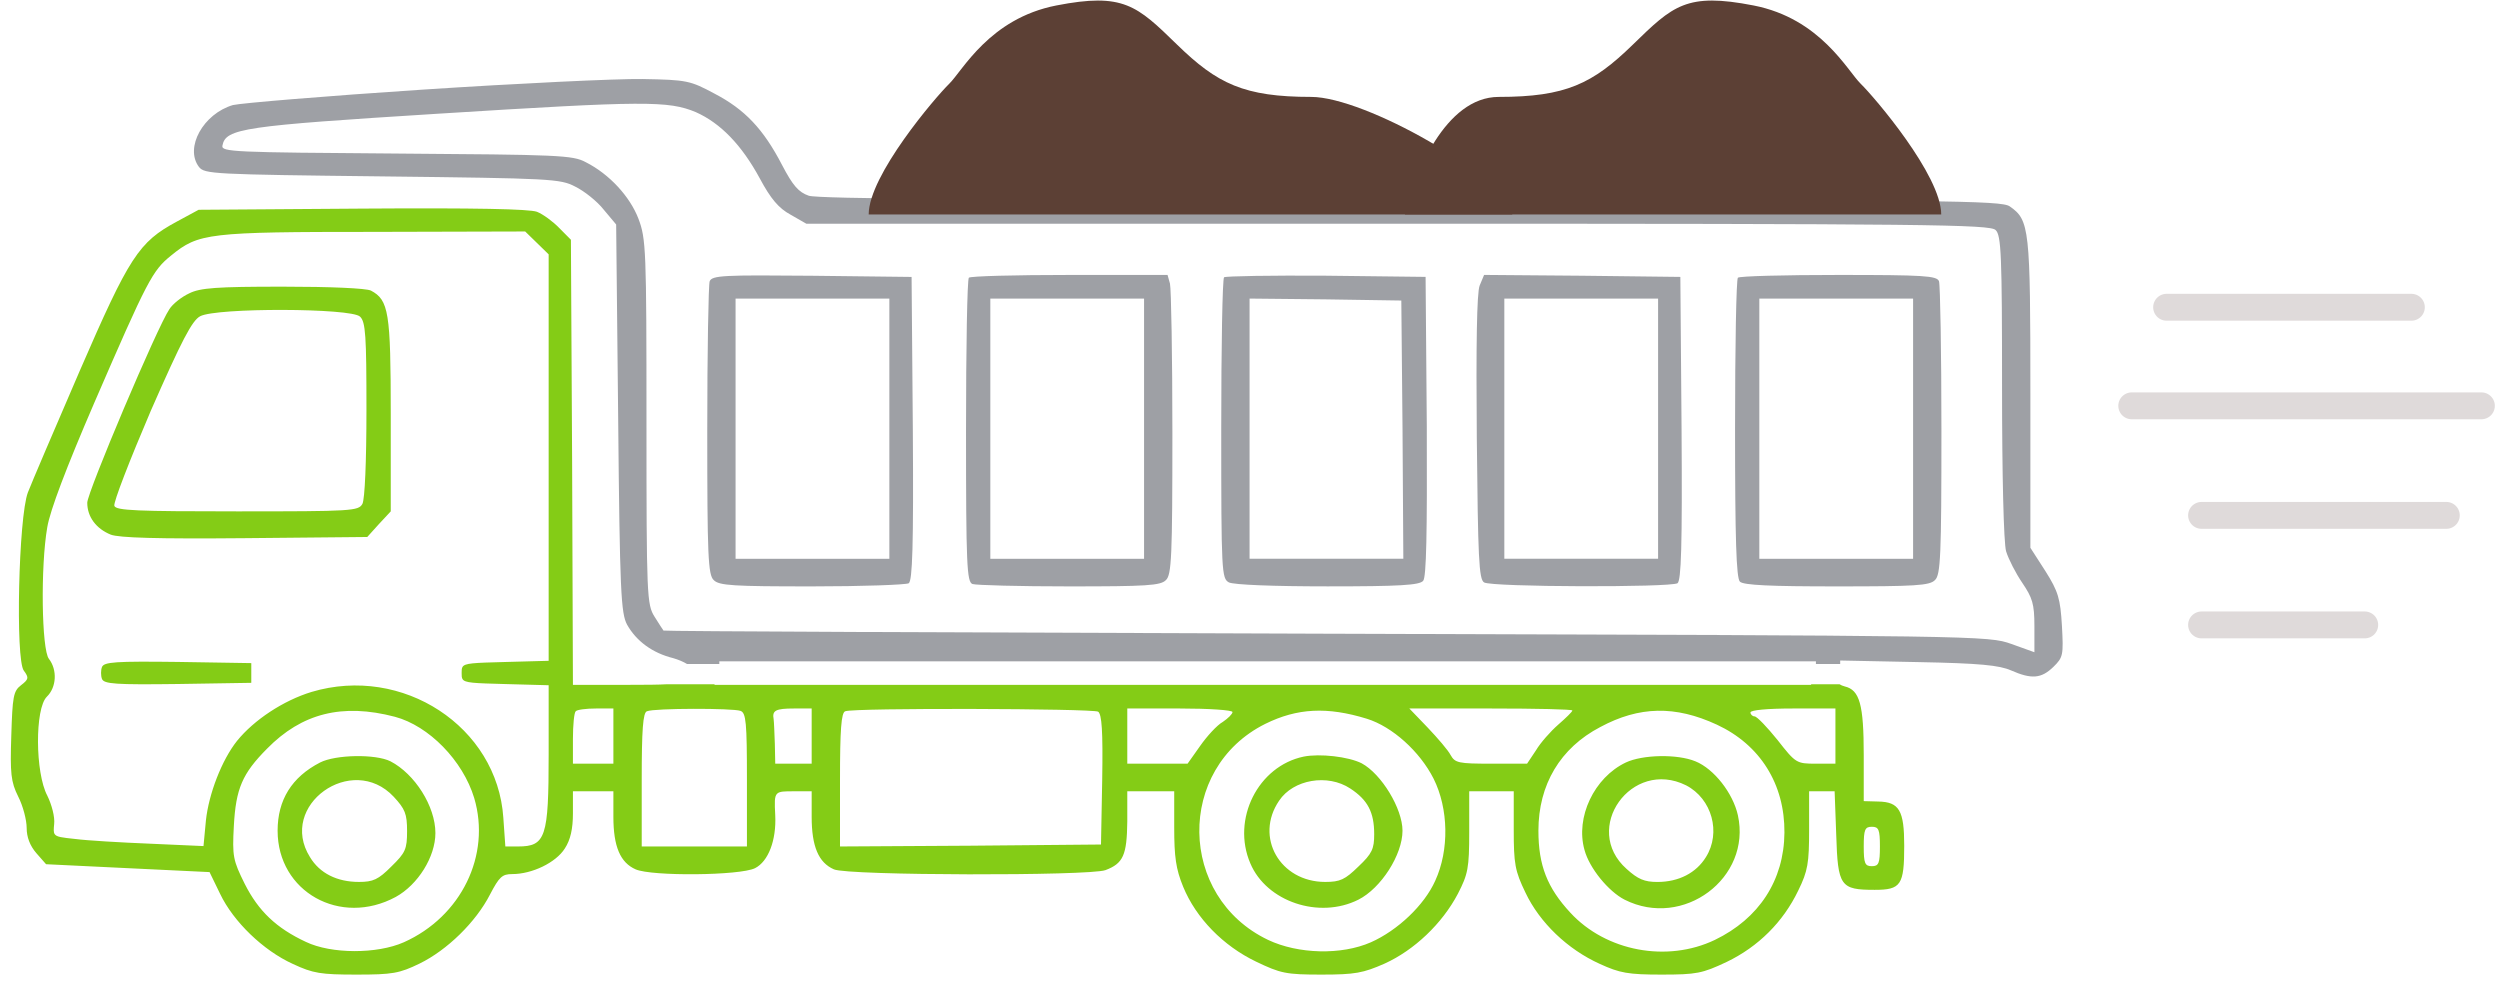
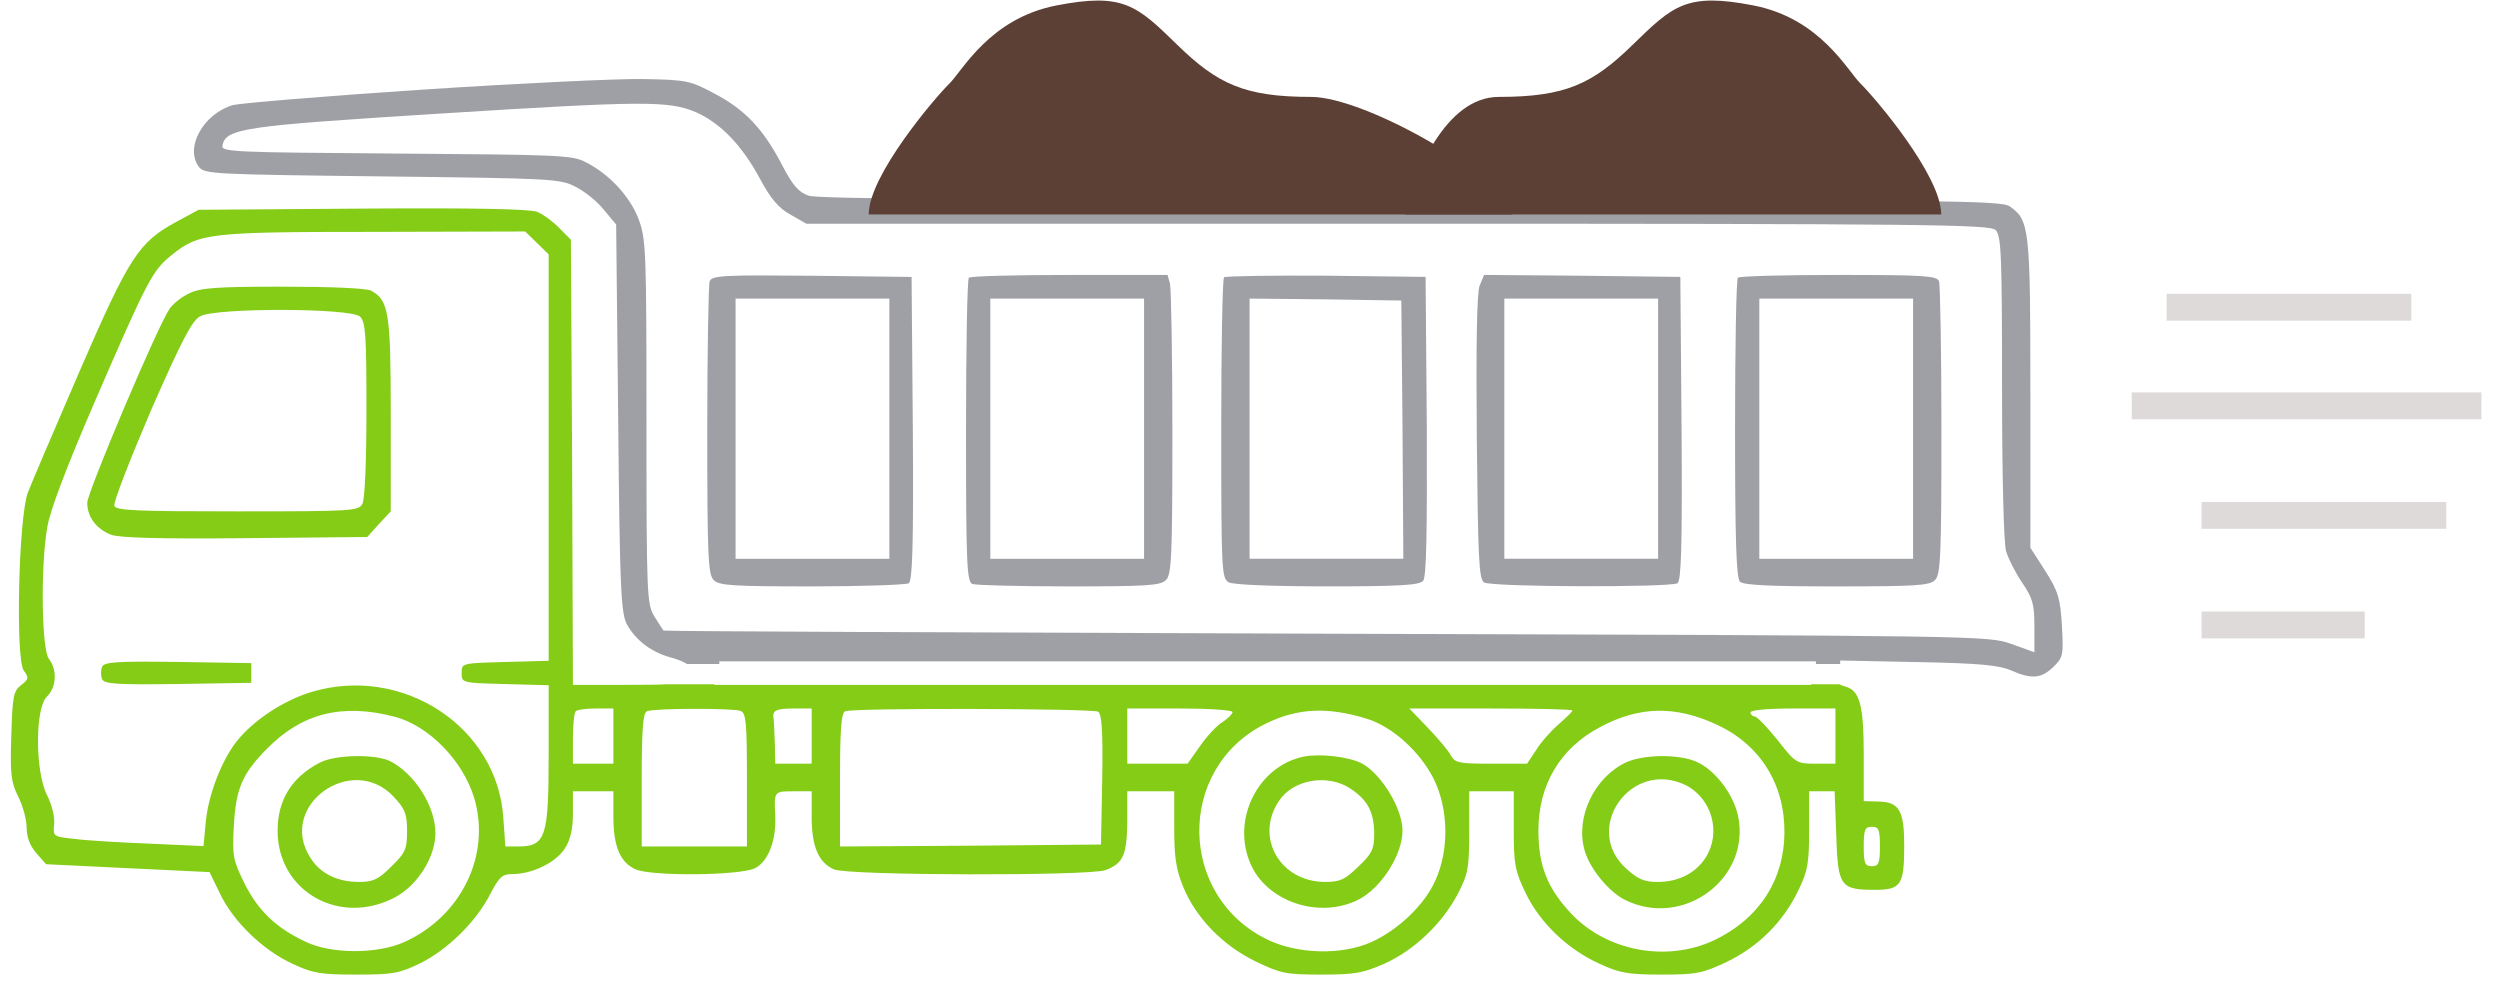
<svg xmlns="http://www.w3.org/2000/svg" width="93" height="37" viewBox="0 0 93 37" fill="none">
  <path fill-rule="evenodd" clip-rule="evenodd" d="M68.431 25.454H67.374V25.476H46.978H26.581V25.454H24.815C24.486 25.473 24.03 25.476 23.405 25.476H21.313L21.283 17.205L21.238 8.919L20.801 8.479C20.575 8.244 20.199 7.966 19.973 7.878C19.687 7.775 17.7 7.731 13.47 7.76L7.389 7.804L6.576 8.244C5.161 9.007 4.815 9.535 2.963 13.803C2.045 15.929 1.172 17.968 1.037 18.32C0.691 19.229 0.57 24.538 0.886 24.948C1.082 25.212 1.067 25.271 0.781 25.491C0.495 25.711 0.465 25.916 0.42 27.368C0.374 28.776 0.405 29.084 0.675 29.627C0.856 29.979 0.992 30.506 0.992 30.8C0.992 31.137 1.112 31.46 1.353 31.738L1.714 32.149L4.755 32.296L7.795 32.442L8.187 33.249C8.684 34.29 9.797 35.361 10.896 35.859C11.649 36.211 11.935 36.255 13.26 36.255C14.599 36.255 14.855 36.211 15.608 35.845C16.631 35.346 17.7 34.305 18.227 33.278C18.573 32.618 18.679 32.516 19.055 32.516C19.793 32.516 20.681 32.09 21.012 31.562C21.223 31.24 21.313 30.829 21.313 30.257V29.436H22.066H22.818V30.389C22.818 31.489 23.074 32.09 23.646 32.34C24.248 32.604 27.53 32.574 28.087 32.296C28.583 32.046 28.884 31.254 28.839 30.331C28.815 29.852 28.804 29.629 28.909 29.526C29.001 29.436 29.181 29.436 29.517 29.436H30.194V30.389C30.194 31.489 30.45 32.09 31.022 32.34C31.534 32.574 40.52 32.589 41.122 32.369C41.785 32.12 41.92 31.812 41.935 30.565V29.436H42.808H43.681V30.785C43.681 31.87 43.742 32.325 44.013 32.985C44.494 34.158 45.503 35.185 46.722 35.771C47.64 36.211 47.836 36.255 49.16 36.255C50.41 36.255 50.711 36.197 51.509 35.845C52.608 35.346 53.646 34.364 54.233 33.249C54.61 32.516 54.655 32.296 54.655 30.946V29.436H55.483H56.311V30.858C56.311 32.134 56.356 32.398 56.747 33.205C57.274 34.319 58.313 35.317 59.517 35.859C60.254 36.197 60.571 36.255 61.805 36.255C63.114 36.255 63.325 36.211 64.228 35.786C65.418 35.214 66.336 34.29 66.893 33.132C67.254 32.398 67.299 32.105 67.299 30.858V29.436H67.781H68.248L68.308 31.064C68.368 32.97 68.458 33.102 69.738 33.102C70.716 33.102 70.837 32.926 70.837 31.46C70.837 30.154 70.656 29.832 69.873 29.817L69.331 29.802V28.087C69.331 26.209 69.181 25.667 68.624 25.535C68.544 25.513 68.481 25.488 68.431 25.454ZM20.41 9.462L19.973 9.036L19.537 8.611L13.907 8.626C7.735 8.626 7.389 8.67 6.365 9.506C5.673 10.063 5.492 10.4 3.505 14.99C2.467 17.396 1.865 18.979 1.759 19.61C1.503 21.077 1.549 24.171 1.819 24.508C2.136 24.919 2.105 25.564 1.744 25.916C1.293 26.356 1.308 28.747 1.759 29.597C1.925 29.934 2.045 30.389 2.015 30.653C1.997 30.844 1.986 30.957 2.035 31.03C2.106 31.137 2.306 31.158 2.798 31.21C3.249 31.269 4.514 31.342 5.598 31.386L7.57 31.474L7.66 30.521C7.765 29.538 8.247 28.277 8.819 27.559C9.451 26.781 10.535 26.063 11.589 25.74C14.976 24.728 18.498 27.031 18.724 30.419L18.799 31.489H19.266C20.304 31.489 20.41 31.152 20.41 28.057V25.491L18.799 25.447C17.61 25.415 17.291 25.406 17.205 25.26C17.173 25.207 17.173 25.135 17.173 25.036C17.173 24.938 17.173 24.866 17.205 24.812C17.291 24.666 17.61 24.658 18.799 24.626L20.41 24.582V17.029V9.462ZM17.64 29.685C17.218 28.292 15.954 27.001 14.69 26.664C12.733 26.151 11.227 26.532 9.933 27.852C9.015 28.776 8.774 29.333 8.699 30.726C8.638 31.856 8.668 32.002 9.105 32.882C9.617 33.894 10.279 34.525 11.378 35.038C12.326 35.493 14.027 35.493 15.021 35.053C17.158 34.099 18.272 31.812 17.64 29.685ZM22.818 28.409V27.383V26.356H22.171C21.81 26.356 21.463 26.4 21.418 26.459C21.358 26.503 21.313 26.972 21.313 27.485V28.409H22.066H22.818ZM27.786 29.011C27.786 26.884 27.755 26.517 27.545 26.444C27.259 26.341 24.338 26.341 24.067 26.459C23.917 26.503 23.872 27.163 23.872 29.011V31.489H25.829H27.786V29.011ZM30.194 28.409V27.383V26.356H29.532C28.854 26.356 28.719 26.43 28.779 26.752C28.794 26.855 28.809 27.265 28.824 27.676L28.839 28.409H29.517H30.194ZM41.002 29.011C41.032 27.177 40.987 26.576 40.851 26.474C40.641 26.356 31.759 26.327 31.443 26.459C31.293 26.503 31.248 27.163 31.248 29.011V31.489L36.11 31.46L40.957 31.416L41.002 29.011ZM45.488 26.855C45.683 26.723 45.849 26.561 45.849 26.488C45.849 26.415 44.976 26.356 43.892 26.356H41.935V27.383V28.409H43.064H44.178L44.645 27.749C44.901 27.383 45.277 26.972 45.488 26.855ZM53.33 28.967C52.818 27.955 51.795 27.031 50.846 26.737C49.371 26.283 48.257 26.341 47.068 26.928C43.742 28.585 43.817 33.366 47.174 34.965C48.288 35.493 49.898 35.537 50.997 35.053C51.99 34.613 52.984 33.674 53.39 32.765C53.917 31.621 53.887 30.081 53.33 28.967ZM57.966 26.957C58.252 26.708 58.493 26.474 58.493 26.43C58.493 26.386 57.123 26.356 55.468 26.356H52.427L53.104 27.06C53.481 27.456 53.872 27.911 53.962 28.087C54.128 28.38 54.248 28.409 55.483 28.409H56.807L57.139 27.911C57.304 27.632 57.68 27.207 57.966 26.957ZM66.381 30.976C66.396 29.172 65.478 27.705 63.867 26.957C62.317 26.239 60.977 26.268 59.532 27.045C58.042 27.823 57.229 29.187 57.229 30.902C57.229 32.193 57.56 33.029 58.418 33.953C59.743 35.39 62.016 35.815 63.792 34.965C65.433 34.173 66.366 32.75 66.381 30.976ZM68.278 28.409V27.383V26.356H66.697C65.749 26.356 65.117 26.415 65.117 26.503C65.117 26.576 65.192 26.649 65.267 26.649C65.357 26.649 65.734 27.045 66.125 27.529C66.802 28.395 66.832 28.409 67.555 28.409H68.278ZM69.632 32.222C69.888 32.222 69.933 32.12 69.933 31.489C69.933 30.858 69.888 30.756 69.632 30.756C69.376 30.756 69.331 30.858 69.331 31.489C69.331 32.12 69.376 32.222 69.632 32.222ZM7.039 10.913C6.753 11.045 6.422 11.309 6.302 11.5C5.85 12.16 3.246 18.319 3.246 18.7C3.246 19.228 3.577 19.668 4.119 19.888C4.42 20.006 5.85 20.05 9.101 20.02L13.662 19.976L14.099 19.492L14.536 19.023V15.415C14.536 11.602 14.46 11.162 13.798 10.81C13.617 10.722 12.277 10.664 10.516 10.664C8.063 10.664 7.446 10.708 7.039 10.913ZM13.392 11.778C13.602 11.969 13.632 12.497 13.632 15.225C13.632 17.175 13.572 18.568 13.482 18.744C13.331 19.008 13.12 19.023 8.83 19.023C5.097 19.023 4.315 18.994 4.254 18.818C4.209 18.7 4.826 17.116 5.609 15.283C6.768 12.644 7.145 11.925 7.446 11.764C8.048 11.441 13.075 11.456 13.392 11.778ZM3.793 25.255C3.748 25.137 3.748 24.932 3.793 24.815C3.868 24.624 4.29 24.595 6.623 24.624L9.348 24.668V25.035V25.401L6.623 25.445C4.29 25.475 3.868 25.445 3.793 25.255ZM11.907 28.365C10.854 28.907 10.327 29.758 10.327 30.902C10.327 33.175 12.66 34.48 14.722 33.366C15.55 32.911 16.197 31.87 16.197 30.99C16.197 29.992 15.43 28.79 14.526 28.321C13.969 28.042 12.479 28.071 11.907 28.365ZM14.647 29.64C15.068 30.095 15.143 30.271 15.143 30.916C15.143 31.591 15.083 31.723 14.556 32.236C14.075 32.72 13.879 32.808 13.352 32.808C12.539 32.808 11.892 32.486 11.531 31.884C10.327 29.963 13.096 27.983 14.647 29.64ZM46.513 32.119C45.806 30.477 46.799 28.497 48.5 28.145C49.102 28.027 50.156 28.145 50.653 28.394C51.39 28.79 52.173 30.081 52.173 30.902C52.173 31.797 51.375 33.043 50.532 33.468C49.072 34.202 47.115 33.542 46.513 32.119ZM51.12 31.034C51.12 30.213 50.879 29.758 50.231 29.333C49.388 28.775 48.109 28.995 47.582 29.787C46.664 31.137 47.612 32.808 49.298 32.808C49.855 32.808 50.036 32.72 50.532 32.236C51.044 31.753 51.12 31.576 51.12 31.034ZM60.48 28.365C59.306 28.922 58.598 30.403 58.944 31.621C59.125 32.295 59.833 33.16 60.435 33.468C62.617 34.568 65.161 32.662 64.65 30.33C64.469 29.509 63.761 28.599 63.069 28.321C62.392 28.042 61.097 28.072 60.48 28.365ZM62.723 29.215C63.686 29.714 64.032 30.975 63.46 31.885C63.099 32.471 62.452 32.809 61.654 32.809C61.172 32.809 60.931 32.706 60.51 32.325C58.824 30.829 60.691 28.204 62.723 29.215Z" fill="#84CC16" />
  <path fill-rule="evenodd" clip-rule="evenodd" d="M8.665 3.908C8.982 3.834 12.143 3.57 15.695 3.336C19.263 3.101 22.951 2.925 23.899 2.94C25.555 2.969 25.675 2.998 26.578 3.482C27.707 4.069 28.4 4.802 29.092 6.137C29.498 6.914 29.709 7.149 30.086 7.281C30.432 7.398 36.769 7.442 52.484 7.442C72.504 7.442 74.446 7.457 74.762 7.677C75.5 8.19 75.53 8.483 75.53 14.643V20.377L76.087 21.242C76.569 22.005 76.644 22.269 76.704 23.281C76.764 24.366 76.749 24.454 76.388 24.806C75.936 25.246 75.575 25.275 74.808 24.938C74.371 24.747 73.648 24.674 71.36 24.63L68.455 24.571V24.701H67.552V24.601H47.156H26.759V24.701H25.558C25.427 24.621 25.244 24.541 25.043 24.483C24.275 24.293 23.673 23.853 23.327 23.237C23.101 22.811 23.056 22.034 22.996 15.552L22.921 8.351L22.454 7.794C22.213 7.486 21.731 7.105 21.4 6.943C20.843 6.65 20.512 6.636 14.22 6.562C7.898 6.489 7.612 6.474 7.401 6.21C6.859 5.492 7.567 4.23 8.665 3.908ZM28.264 6.636C27.587 5.389 26.804 4.582 25.886 4.172C24.862 3.746 24.004 3.746 16.297 4.23C9.057 4.685 8.395 4.773 8.274 5.418C8.229 5.653 8.681 5.668 14.747 5.712C20.768 5.756 21.31 5.77 21.791 6.034C22.665 6.474 23.432 7.31 23.748 8.131C24.034 8.879 24.049 9.29 24.049 15.699C24.049 22.195 24.064 22.489 24.351 22.944C24.516 23.207 24.667 23.442 24.682 23.457C24.712 23.486 35.806 23.53 49.338 23.574L49.413 23.574C73.844 23.647 73.95 23.648 74.823 23.955L75.68 24.263V23.295C75.68 22.459 75.605 22.239 75.229 21.682C74.988 21.33 74.717 20.802 74.627 20.509C74.537 20.201 74.476 17.679 74.476 14.379C74.476 9.495 74.446 8.747 74.236 8.557C74.025 8.351 71.797 8.322 52.002 8.322H29.995L29.408 7.985C28.972 7.75 28.671 7.398 28.264 6.636ZM26.31 16.021C26.31 13.088 26.355 10.58 26.4 10.463C26.49 10.243 26.927 10.228 30.208 10.258L33.911 10.302L33.957 15.933C33.987 20.347 33.941 21.594 33.806 21.697C33.701 21.755 32.075 21.814 30.193 21.814C27.288 21.814 26.746 21.785 26.551 21.579C26.34 21.389 26.31 20.67 26.31 16.021ZM33.084 20.787V15.948V11.108H30.224H27.363V15.948V20.787H30.224H33.084ZM36.042 10.331C35.981 10.375 35.936 12.941 35.936 16.036C35.936 21.007 35.966 21.653 36.177 21.726C36.313 21.77 37.923 21.814 39.775 21.814C42.635 21.814 43.177 21.785 43.372 21.579C43.583 21.389 43.613 20.685 43.613 16.124C43.613 13.249 43.568 10.742 43.523 10.551L43.433 10.228H39.79C37.773 10.228 36.087 10.272 36.042 10.331ZM42.559 15.948V20.787H39.7H36.84V15.948V11.108H39.7H42.559V15.948ZM45.43 15.961C45.43 12.911 45.475 10.374 45.535 10.315C45.596 10.271 47.297 10.242 49.329 10.256L53.032 10.3L53.077 15.859C53.092 19.833 53.062 21.475 52.941 21.607C52.806 21.769 52.068 21.813 49.389 21.813C47.357 21.813 45.897 21.754 45.716 21.666C45.445 21.519 45.43 21.299 45.43 15.961ZM52.204 20.786L52.174 15.976L52.129 11.18L49.314 11.136L46.484 11.107V15.947V20.786H49.344H52.204ZM55.043 10.623C54.937 10.887 54.907 12.852 54.937 16.284C54.982 20.757 55.013 21.549 55.208 21.666C55.479 21.842 62.133 21.857 62.404 21.696C62.539 21.593 62.584 20.346 62.554 15.932L62.509 10.301L58.851 10.257L55.208 10.227L55.043 10.623ZM61.681 15.947V20.786H58.821H55.961V15.947V11.107H58.821H61.681V15.947ZM64.544 15.948C64.544 12.912 64.589 10.375 64.65 10.331C64.695 10.272 66.381 10.228 68.398 10.228C71.574 10.228 72.055 10.258 72.131 10.463C72.176 10.595 72.221 13.088 72.221 16.021C72.221 20.67 72.191 21.389 71.98 21.579C71.784 21.785 71.243 21.814 68.322 21.814C65.869 21.814 64.86 21.77 64.725 21.638C64.589 21.506 64.544 20.039 64.544 15.948ZM71.167 20.787V15.948V11.108H68.307H65.447V15.948V20.787H68.307H71.167Z" fill="#9EA0A5" />
  <path d="M52.262 7.979H72.214C72.214 6.521 69.72 3.605 69.221 3.119C68.722 2.633 67.725 0.689 65.231 0.203C62.737 -0.283 62.238 0.203 60.741 1.661C59.245 3.119 58.247 3.605 55.753 3.605C53.758 3.605 52.594 6.521 52.262 7.979Z" fill="#5C4035" />
  <path d="M56.258 7.979H32.315C32.315 6.521 34.809 3.605 35.308 3.119C35.807 2.633 36.804 0.689 39.298 0.203C41.792 -0.283 42.291 0.203 43.788 1.661C45.284 3.119 46.282 3.605 48.776 3.605C50.771 3.605 55.925 6.521 56.258 7.979Z" fill="#5C4035" />
-   <path d="M80.598 11.43H89.703" stroke="#DFDADA" strokeWidth="1.2" stroke-linecap="round" />
-   <path d="M79.301 15.097L92.308 15.097" stroke="#DFDADA" strokeWidth="1.2" stroke-linecap="round" />
-   <path d="M81.898 19.172H91.003" stroke="#DFDADA" strokeWidth="1.2" stroke-linecap="round" />
-   <path d="M81.898 23.247H87.968" stroke="#DFDADA" strokeWidth="1.2" stroke-linecap="round" />
+   <path d="M80.598 11.43H89.703" stroke="#DFDADA" strokeWidth="1.2" strokeLinecap="round" />
+   <path d="M79.301 15.097L92.308 15.097" stroke="#DFDADA" strokeWidth="1.2" strokeLinecap="round" />
+   <path d="M81.898 19.172H91.003" stroke="#DFDADA" strokeWidth="1.2" strokeLinecap="round" />
+   <path d="M81.898 23.247H87.968" stroke="#DFDADA" strokeWidth="1.2" strokeLinecap="round" />
</svg>
